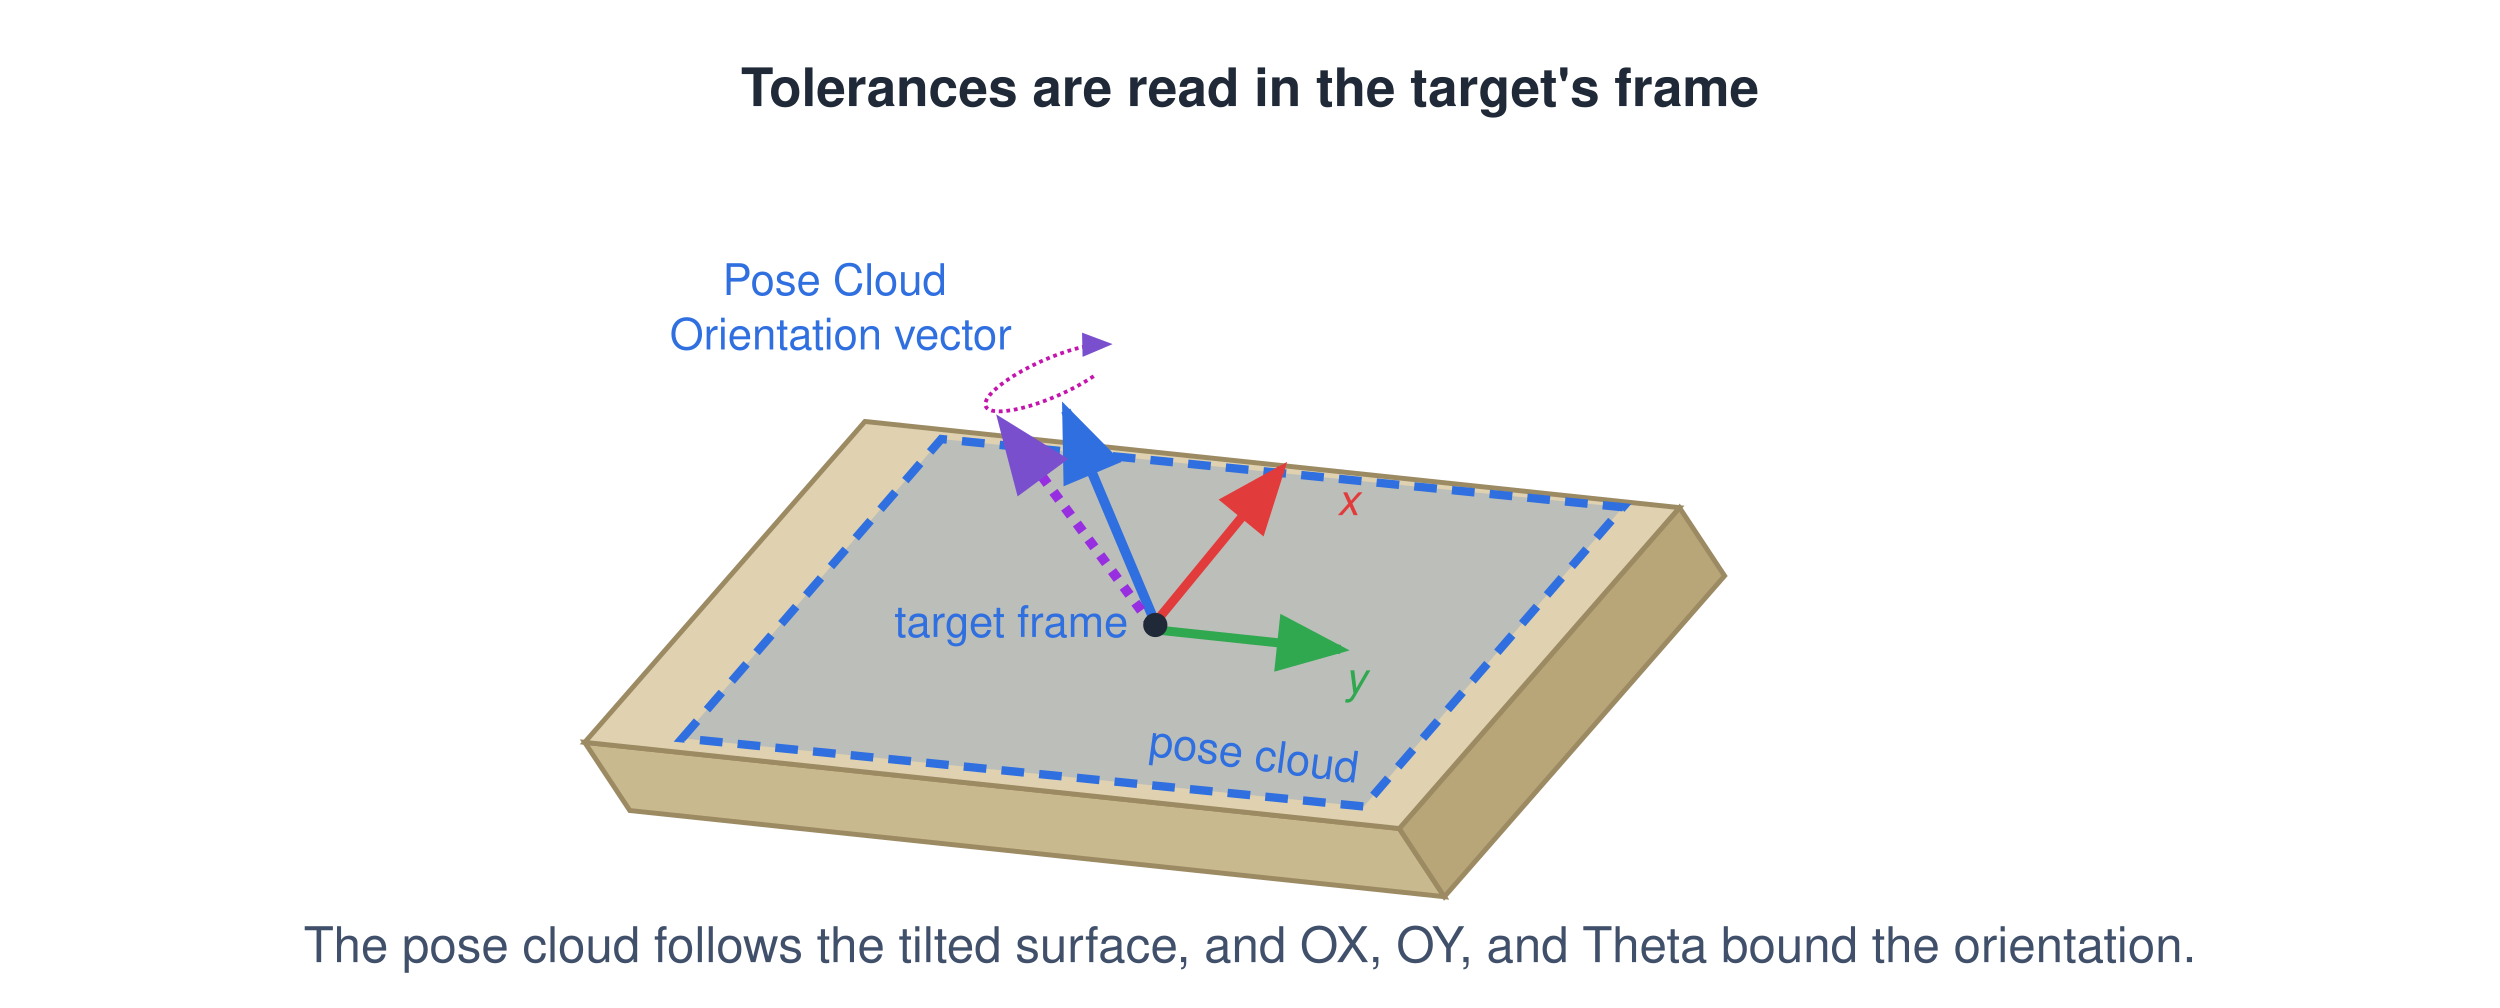
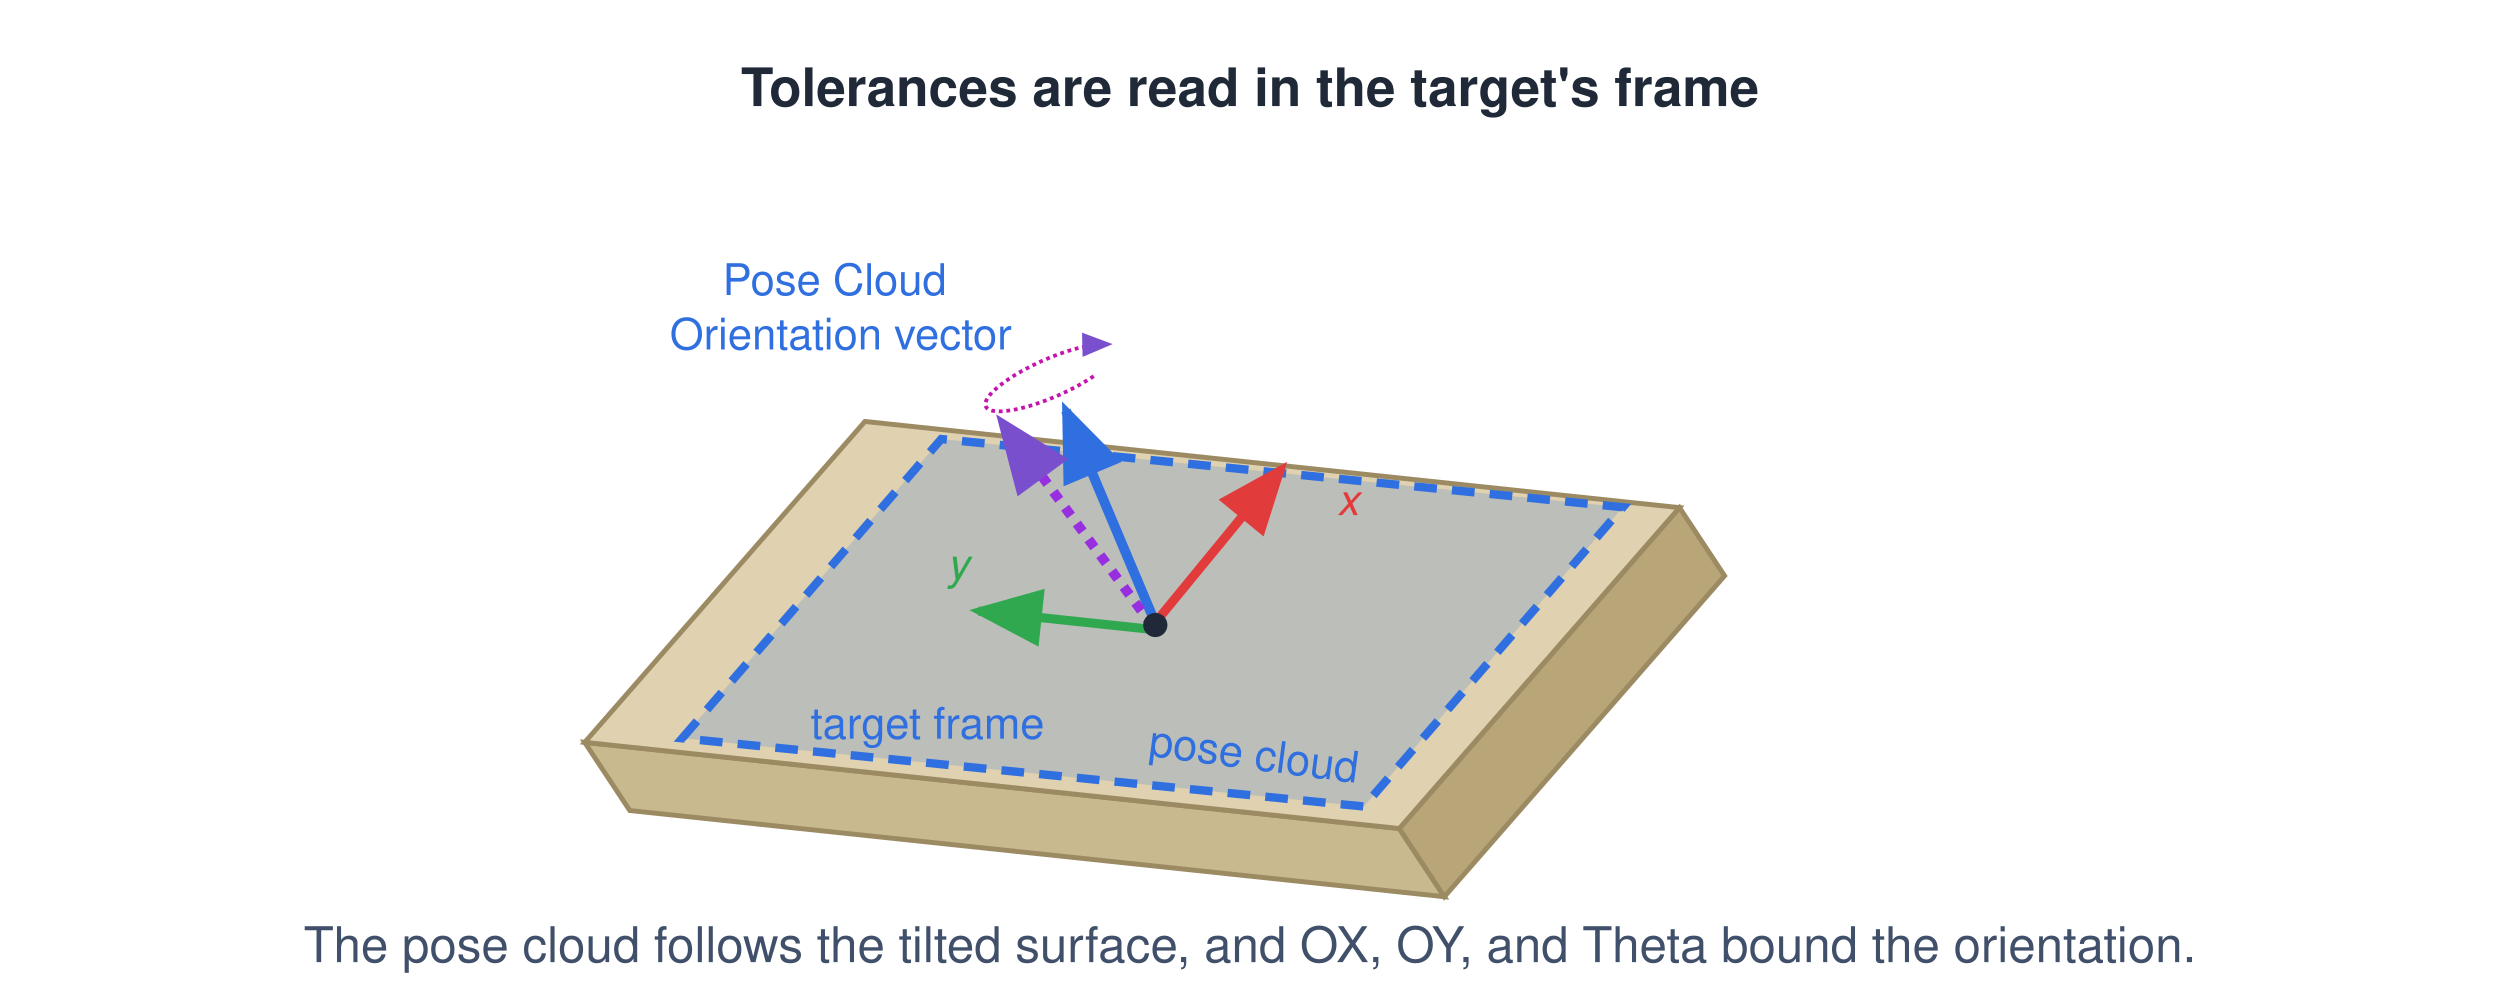
<svg xmlns="http://www.w3.org/2000/svg" width="660" height="266" viewBox="0 0 660 266" font-family="Helvetica, Arial, sans-serif" version="1.1" id="svg15">
  <defs id="defs4">
    <marker id="aR" markerWidth="10" markerHeight="10" refX="7" refY="3.2" orient="auto">
      <path d="M0,0 L8,3.2 L0,6.4 z" fill="#e23b3b" id="path1" />
    </marker>
    <marker id="aG" markerWidth="10" markerHeight="10" refX="7" refY="3.2" orient="auto">
      <path d="M0,0 L8,3.2 L0,6.4 z" fill="#2fa84f" id="path2" />
    </marker>
    <marker id="aB" markerWidth="10" markerHeight="10" refX="7" refY="3.2" orient="auto">
      <path d="M0,0 L8,3.2 L0,6.4 z" fill="#2f6fe0" id="path3" />
    </marker>
    <marker id="aT" markerWidth="8" markerHeight="6.4" refX="5" refY="3.2" orient="auto" viewBox="0 0 8 6.4" preserveAspectRatio="xMidYMid">
      <path d="M0,0 L8,3.2 L0,6.4 z" fill="#7a4fce" id="path4" />
    </marker>
    <marker id="aB-6" markerWidth="10" markerHeight="10" refX="7" refY="3.2" orient="auto">
      <path d="M 0,0 8,3.2 0,6.4 Z" fill="#2f6fe0" id="path3-8" />
    </marker>
  </defs>
  <text x="330" y="28" text-anchor="middle" font-size="14" font-weight="bold" fill="#1f2937" id="text4">Tolerances are read in the target's frame</text>
  <g transform="translate(0,-110)" id="g14">
    <path d="m 154.362,305.981 215.045,22.75 11.903,18 -215.045,-22.75 z" fill="#c9b98e" stroke="#9c8a63" stroke-width="1.3" id="path5" />
    <path d="m 369.407,328.731 73.979,-84.713 11.903,18 -73.979,84.713 z" fill="#b8a679" stroke="#9c8a63" stroke-width="1.3" id="path6" />
    <path d="m 154.362,305.981 215.045,22.75 73.979,-84.713 -215.045,-22.75 z" fill="#e0d2b0" stroke="#9c8a63" stroke-width="1.3" id="path7" />
    <path d="m 180.082,304.913 68.415,-79.007 179.949,18.006 -68.415,79.007 z" fill="#2f6fe0" fill-opacity="0.2" stroke="#2f6fe0" stroke-width="2.211" stroke-dasharray="6, 4" id="path8" />
    <text x="340.984" y="266.946" font-size="11.5px" fill="#2f6fe0" id="text8" transform="rotate(7.542905)">pose cloud</text>
-     <text x="236.129" y="278.154" font-size="11.5px" fill="#2f6fe0" id="text8-8">target frame</text>
+     <text x="214" y="305" font-size="11.5px" fill="#2f6fe0" id="text8-8">target frame</text>
    <path d="M 304.776,273.878 259.449,216.552 295.845,200.911 Z" fill="#7a4fce" fill-opacity="0.16" stroke="#7a4fce" stroke-width="1.363" stroke-dasharray="5, 4" id="path9" style="stroke:none;fill:none" />
    <line x1="304.874" y1="274.508" x2="338.303" y2="233.771" stroke="#e23b3b" stroke-width="2.4" marker-end="url(#aR)" id="line9" />
    <text x="353" y="246" font-size="11.5" font-style="italic" fill="#e23b3b" id="text9">x</text>
-     <line x1="306.095" y1="276.383" x2="353.91" y2="281.458" stroke="#2fa84f" stroke-width="2.4" marker-end="url(#aG)" id="line10" />
-     <text x="355" y="293" font-size="11.5" font-style="italic" fill="#2fa84f" id="text10">y</text>
+     <line x1="306.095" y1="276.383" x2="258.28" y2="271.307" stroke="#2fa84f" stroke-width="2.4" marker-end="url(#aG)" id="line10" />
+     <text x="250" y="263" font-size="11.5" font-style="italic" fill="#2fa84f" id="text10">y</text>
    <line x1="305.387" y1="275.387" x2="281.387" y2="218.387" stroke="#2f6fe0" stroke-width="2.6" marker-end="url(#aB)" id="line11" />
    <line x1="304.371" y1="275.392" x2="267.611" y2="225.656" stroke="#2f6fe0" stroke-width="2.6" marker-end="url(#aB-6)" id="line11-4" style="fill:#ff9c00;fill-opacity:1;stroke:#972fe0;marker-end:url(#aT);stroke-opacity:1;stroke-dasharray:2.6, 2.6;stroke-dashoffset:0" />
    <circle cx="305" cy="275" r="3.2" fill="#1f2937" id="circle11" />
    <text x="221.95" y="187.883" text-anchor="middle" font-size="11.5px" fill="#2f6fe0" id="text11">
      <tspan id="tspan17" x="221.95" y="187.883">Pose Cloud</tspan>
      <tspan id="tspan18" x="221.95" y="202.258">Orientation vector</tspan>
    </text>
    <path style="fill:none;fill-opacity:0.157;stroke:#c513ad;stroke-dasharray:1, 1;stroke-dashoffset:0;stroke-opacity:1;marker-end:url(#aT)" id="path15" transform="rotate(-23.75933)" d="m 179.932,307.904 a 18.752,5.026 0 0 1 -20.924,0.027 18.752,5.026 0 0 1 -7.992,-5.183 18.752,5.026 0 0 1 14.891,-3.94 18.752,5.026 0 0 1 19.233,2.209" />
  </g>
  <text x="330" y="254" text-anchor="middle" font-size="13" fill="#41506a" id="text15">The pose cloud follows the tilted surface, and OX, OY, and Theta bound the orientation.</text>
</svg>
